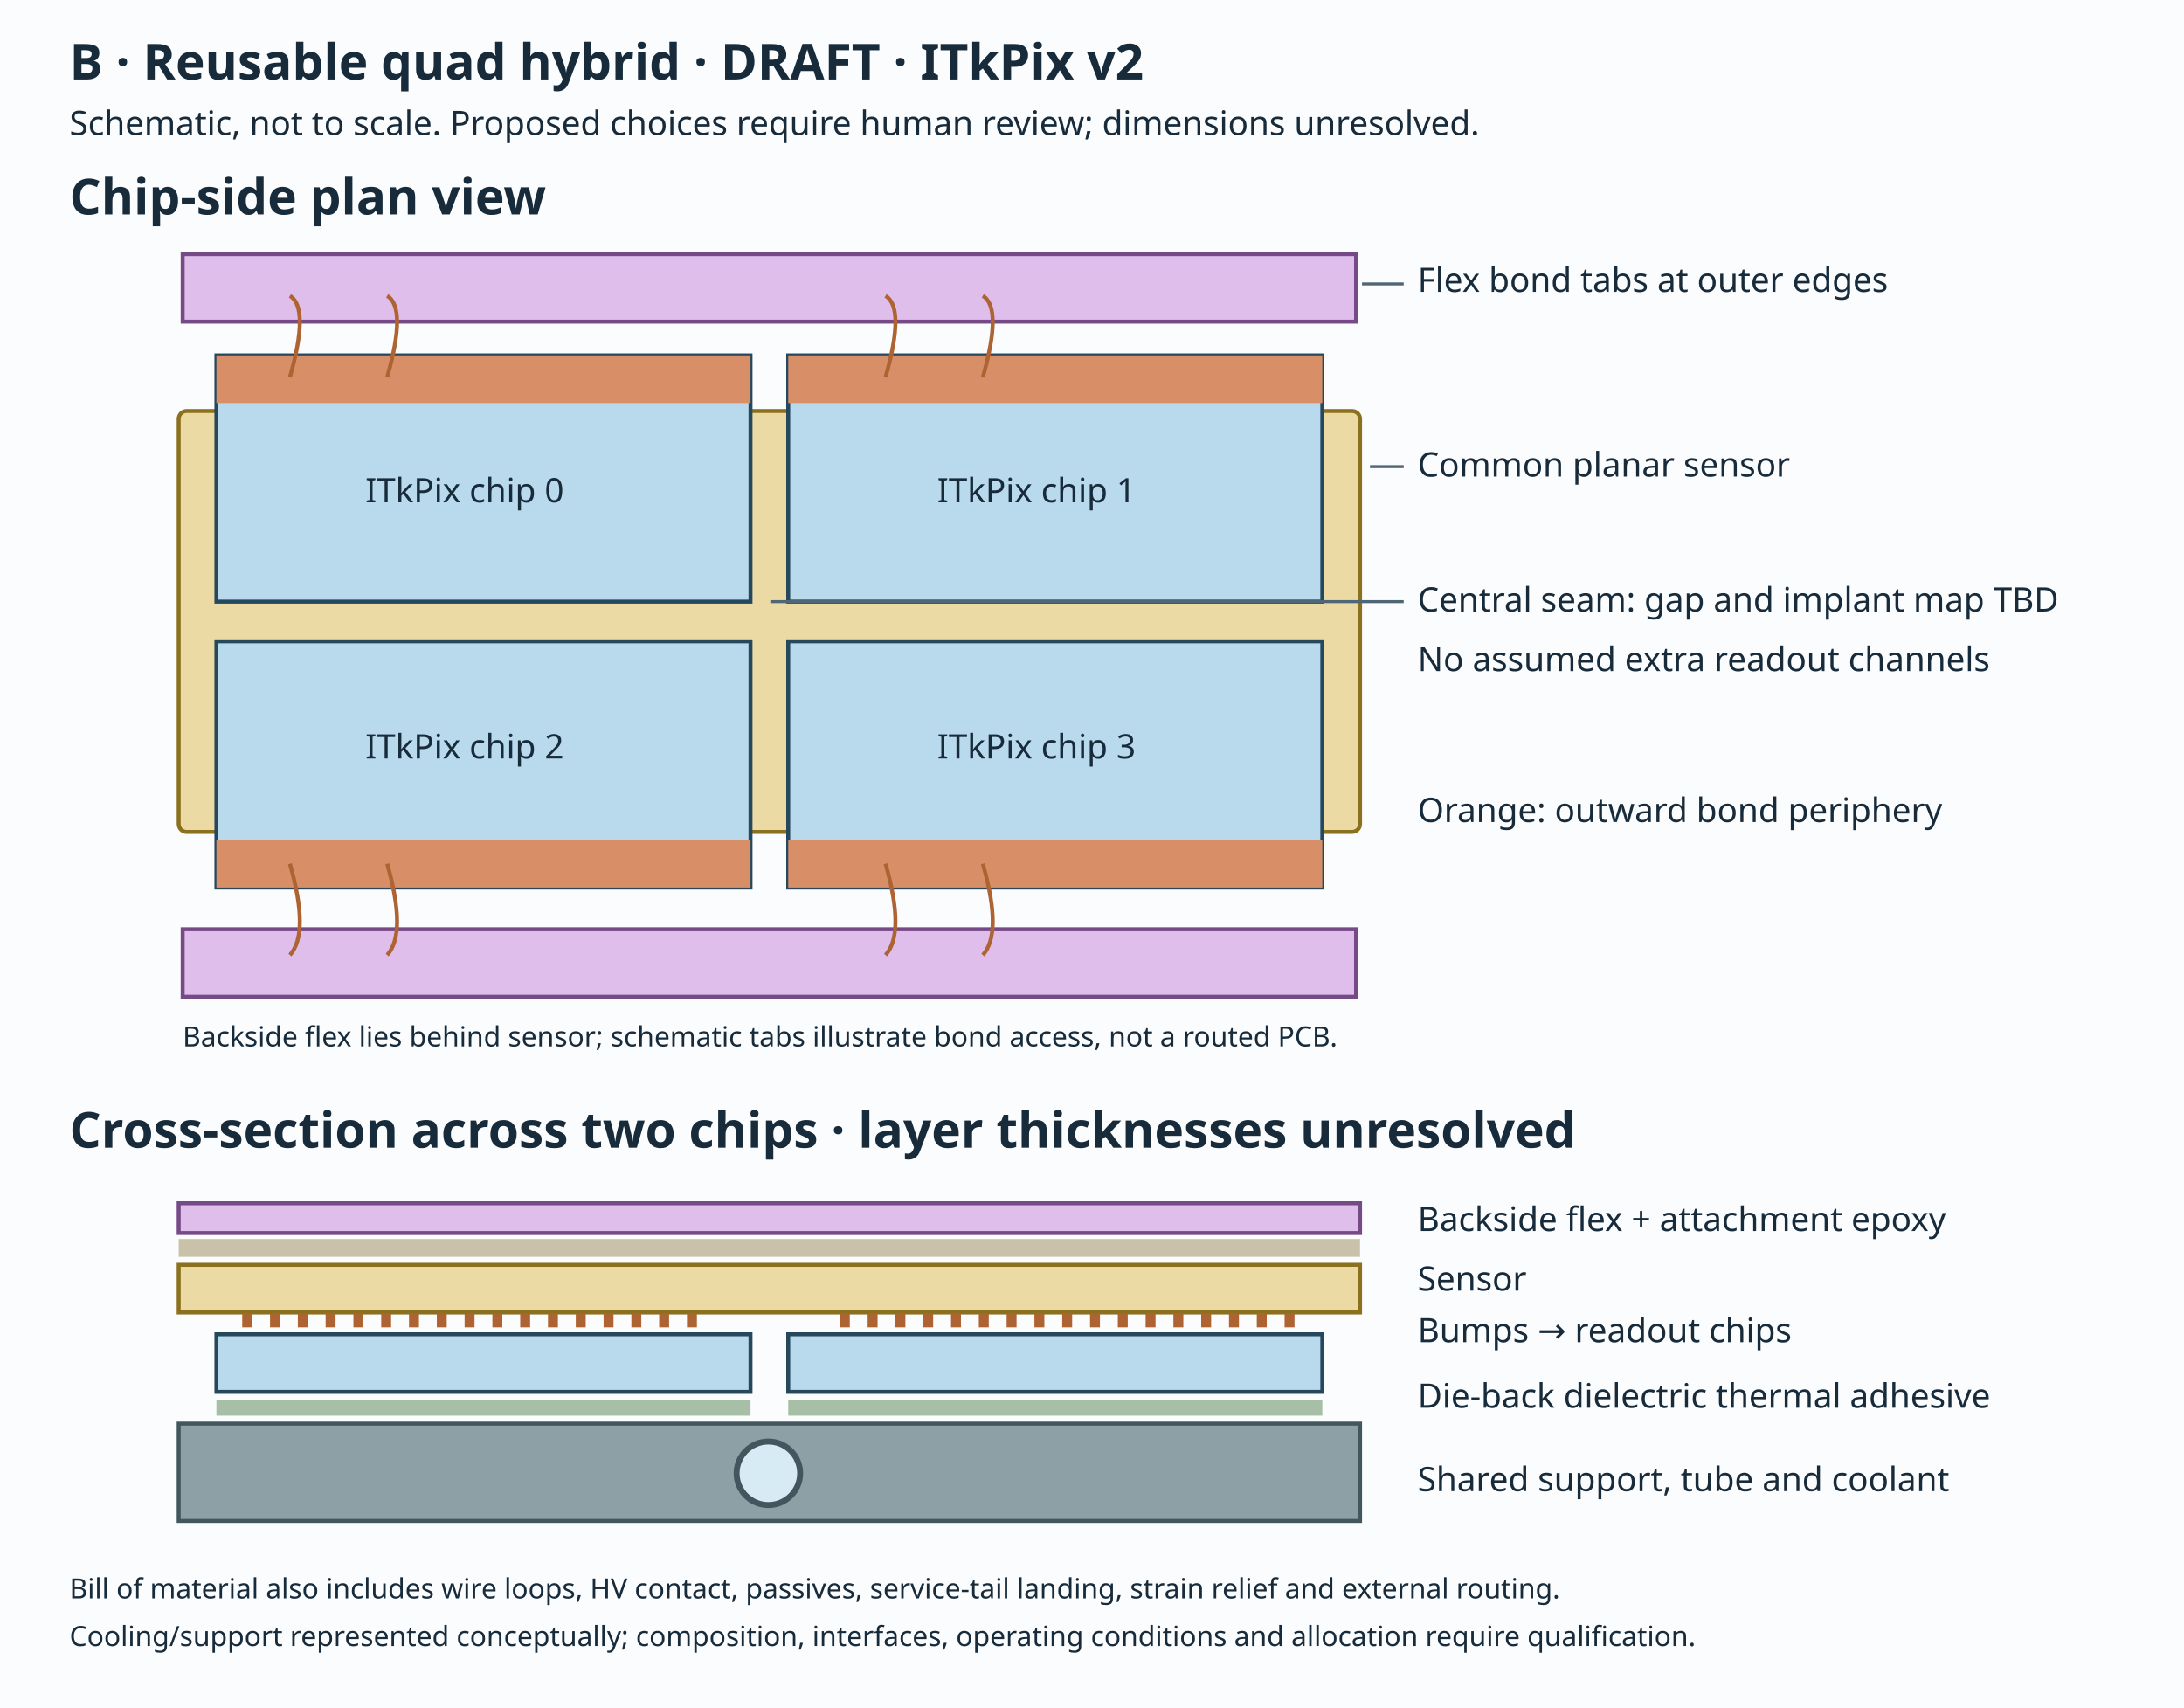
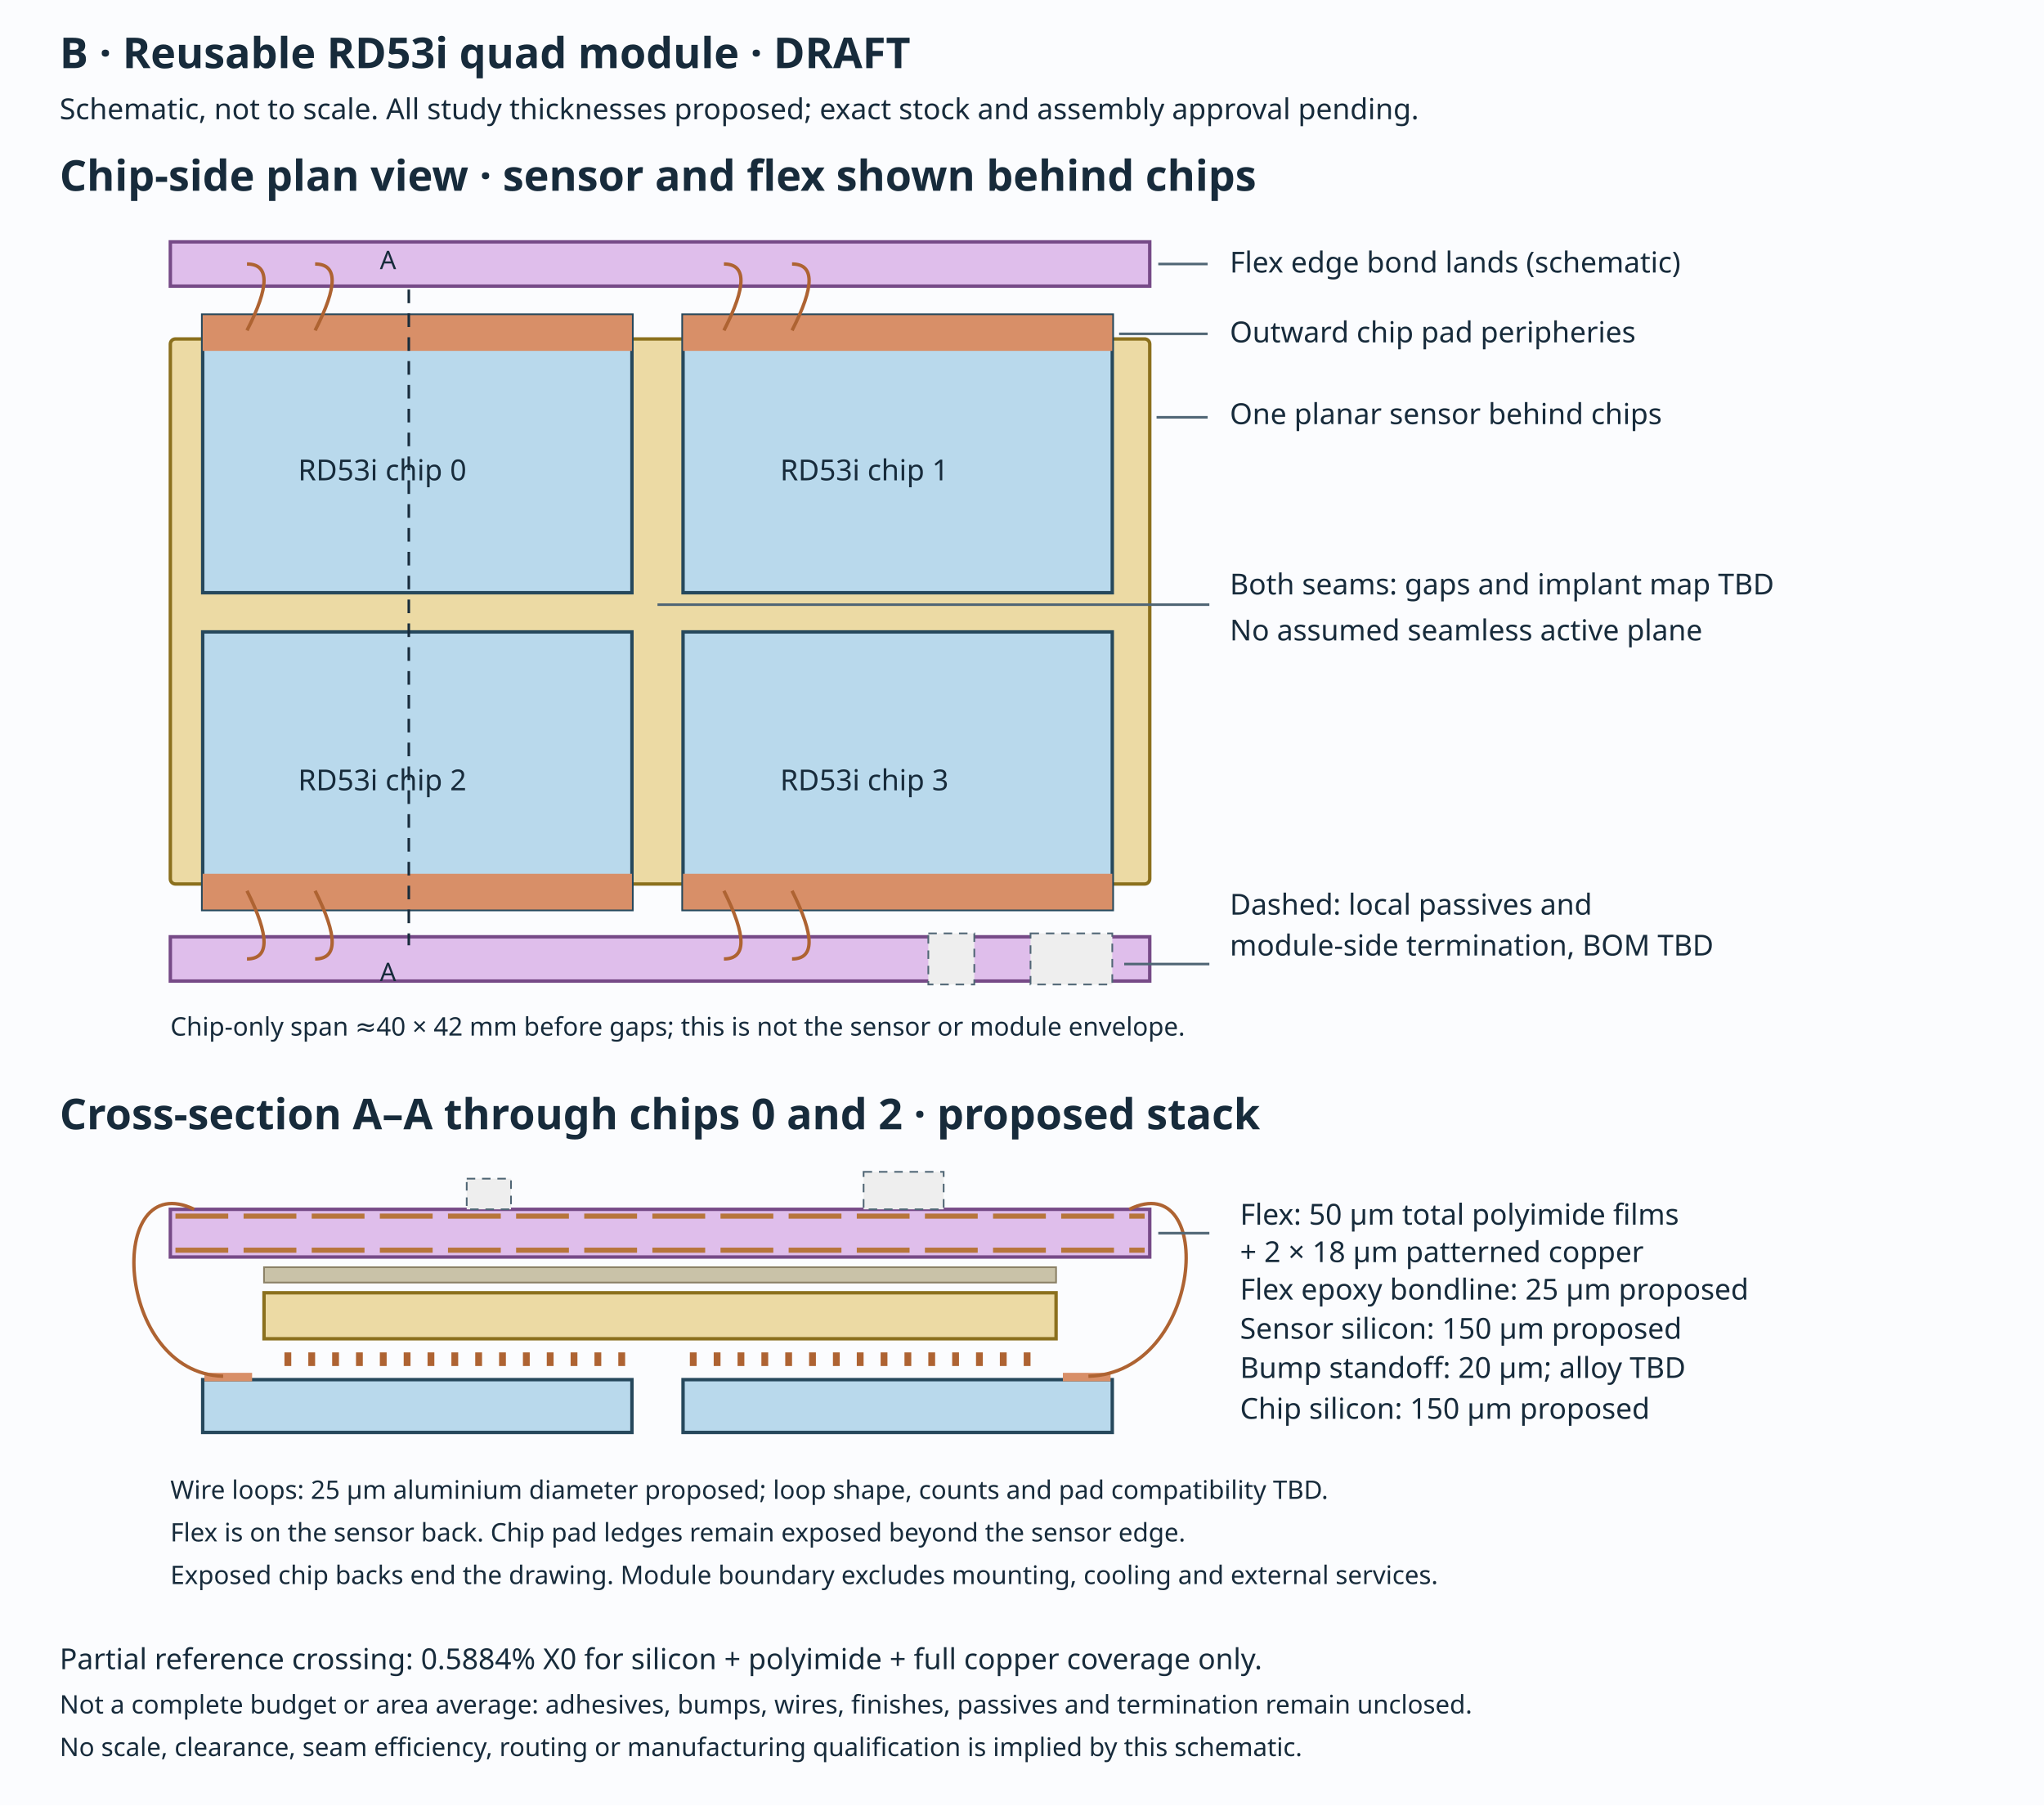
- <svg xmlns="http://www.w3.org/2000/svg" width="1100" height="860" viewBox="0 0 1100 860" role="img" aria-labelledby="title desc">
-   <style>text{font:17px sans-serif;fill:#172b3b}.heading{font-size:25px;font-weight:bold}.small{font-size:14px}.chip{fill:#b9d9ec;stroke:#26485c;stroke-width:2}.sensor{fill:#ecdaa4;stroke:#8b701d;stroke-width:2}.flex{fill:#dfbeeb;stroke:#764a87;stroke-width:2}.bond{stroke:#ae6332;stroke-width:2;fill:none}.line{stroke:#506675;stroke-width:1.5;fill:none}</style>
-   <rect width="1100" height="860" fill="#fbfcfe" />
-   <text x="35" y="40" class="heading">B · Reusable quad hybrid · DRAFT · ITkPix v2</text>
-   <text x="35" y="68">Schematic, not to scale. Proposed choices require human review; dimensions unresolved.</text>
-   <text x="35" y="108" class="heading">Chip-side plan view</text>
-   <rect x="90" y="207" width="595" height="212" rx="4" class="sensor" />
-   <text x="714" y="240">Common planar sensor</text>
-   <path d="M690 235 H707" class="line" />
-   <rect x="92" y="128" width="591" height="34" class="flex" />
-   <rect x="92" y="468" width="591" height="34" class="flex" />
-   <text x="714" y="147">Flex bond tabs at outer edges</text>
-   <path d="M686 143 H707" class="line" />
-   <rect x="109" y="179" width="269" height="124" class="chip" />
-   <rect x="397" y="179" width="269" height="124" class="chip" />
-   <rect x="109" y="323" width="269" height="124" class="chip" />
-   <rect x="397" y="323" width="269" height="124" class="chip" />
-   <rect x="109" y="179" width="269" height="24" fill="#d88f68" />
-   <rect x="397" y="179" width="269" height="24" fill="#d88f68" />
-   <rect x="109" y="423" width="269" height="24" fill="#d88f68" />
-   <rect x="397" y="423" width="269" height="24" fill="#d88f68" />
-   <text x="184" y="253">ITkPix chip 0</text>
-   <text x="472" y="253">ITkPix chip 1</text>
-   <text x="184" y="382">ITkPix chip 2</text>
-   <text x="472" y="382">ITkPix chip 3</text>
-   <path d="M146 190 Q156 155 146 149 M195 190 Q205 155 195 149 M446 190 Q456 155 446 149 M495 190 Q505 155 495 149 M146 435 Q156 470 146 481 M195 435 Q205 470 195 481 M446 435 Q456 470 446 481 M495 435 Q505 470 495 481" class="bond" />
-   <path d="M388 303 H707" class="line" />
-   <text x="714" y="308">Central seam: gap and implant map TBD</text>
-   <text x="714" y="338">No assumed extra readout channels</text>
-   <text x="714" y="414">Orange: outward bond periphery</text>
-   <text x="92" y="527" class="small">Backside flex lies behind sensor; schematic tabs illustrate bond access, not a routed PCB.</text>
-   <text x="35" y="578" class="heading">Cross-section across two chips · layer thicknesses unresolved</text>
-   <rect x="90" y="606" width="595" height="15" class="flex" />
-   <rect x="90" y="624" width="595" height="9" fill="#c9c2a8" />
-   <rect x="90" y="637" width="595" height="24" class="sensor" />
-   <path d="M122 665 H352 M423 665 H653" stroke="#ae6332" stroke-width="7" stroke-dasharray="5 9" />
-   <rect x="109" y="672" width="269" height="29" class="chip" />
-   <rect x="397" y="672" width="269" height="29" class="chip" />
-   <rect x="109" y="705" width="269" height="8" fill="#a7bfa6" />
-   <rect x="397" y="705" width="269" height="8" fill="#a7bfa6" />
-   <rect x="90" y="717" width="595" height="49" fill="#8ca0a6" stroke="#43565e" stroke-width="2" />
-   <circle cx="387" cy="742" r="16" fill="#d7ebf5" stroke="#43565e" stroke-width="3" />
-   <text x="714" y="620">Backside flex + attachment epoxy</text>
-   <text x="714" y="650">Sensor</text>
-   <text x="714" y="676">Bumps → readout chips</text>
-   <text x="714" y="709">Die-back dielectric thermal adhesive</text>
-   <text x="714" y="751">Shared support, tube and coolant</text>
-   <text x="35" y="805" class="small">Bill of material also includes wire loops, HV contact, passives, service-tail landing, strain relief and external routing.</text>
-   <text x="35" y="829" class="small">Cooling/support represented conceptually; composition, interfaces, operating conditions and allocation require qualification.</text>
+ <svg xmlns="http://www.w3.org/2000/svg" width="1200" height="1060" viewBox="0 0 1200 1060" role="img" aria-labelledby="title desc">
+   <style>text{font:17px sans-serif;fill:#172b3b}.heading{font-size:25px;font-weight:bold}.small{font-size:15px}.chip{fill:#b9d9ec;stroke:#26485c;stroke-width:2}.sensor{fill:#ecdaa4;stroke:#8b701d;stroke-width:2}.flex{fill:#dfbeeb;stroke:#764a87;stroke-width:2}.bond{stroke:#ae6332;stroke-width:2;fill:none}.line{stroke:#506675;stroke-width:1.5;fill:none}.pending{fill:#eee;stroke:#506675;stroke-dasharray:5 4}</style>
+   <rect width="1200" height="1060" fill="#fbfcfe" />
+   <text x="35" y="40" class="heading">B · Reusable RD53i quad module · DRAFT</text>
+   <text x="35" y="70">Schematic, not to scale. All study thicknesses proposed; exact stock and assembly approval pending.</text>
+   <text x="35" y="112" class="heading">Chip-side plan view · sensor and flex shown behind chips</text>
+   <rect x="100" y="199" width="575" height="320" rx="3" class="sensor" />
+   <rect x="100" y="142" width="575" height="26" class="flex" />
+   <rect x="100" y="550" width="575" height="26" class="flex" />
+   <rect x="119" y="185" width="252" height="163" class="chip" />
+   <rect x="401" y="185" width="252" height="163" class="chip" />
+   <rect x="119" y="371" width="252" height="163" class="chip" />
+   <rect x="401" y="371" width="252" height="163" class="chip" />
+   <rect x="119" y="185" width="252" height="21" fill="#d88f68" />
+   <rect x="401" y="185" width="252" height="21" fill="#d88f68" />
+   <rect x="119" y="513" width="252" height="21" fill="#d88f68" />
+   <rect x="401" y="513" width="252" height="21" fill="#d88f68" />
+   <text x="175" y="282">RD53i chip 0</text>
+   <text x="458" y="282">RD53i chip 1</text>
+   <text x="175" y="464">RD53i chip 2</text>
+   <text x="458" y="464">RD53i chip 3</text>
+   <path d="M145 194 Q165 155 145 155 M185 194 Q205 155 185 155 M425 194 Q445 155 425 155 M465 194 Q485 155 465 155 M145 523 Q165 563 145 563 M185 523 Q205 563 185 563 M425 523 Q445 563 425 563 M465 523 Q485 563 465 563" class="bond" />
+   <path d="M680 155 H709" class="line" />
+   <text x="722" y="160">Flex edge bond lands (schematic)</text>
+   <path d="M657 196 H709" class="line" />
+   <text x="722" y="201">Outward chip pad peripheries</text>
+   <path d="M679 245 H709" class="line" />
+   <text x="722" y="249">One planar sensor behind chips</text>
+   <path d="M386 355 H710" class="line" />
+   <text x="722" y="349">Both seams: gaps and implant map TBD</text>
+   <text x="722" y="376">No assumed seamless active plane</text>
+   <rect x="545" y="548" width="27" height="30" class="pending" />
+   <rect x="605" y="548" width="48" height="30" class="pending" />
+   <path d="M660 566 H710" class="line" />
+   <text x="722" y="537">Dashed: local passives and</text>
+   <text x="722" y="561">module-side termination, BOM TBD</text>
+   <text x="100" y="608" class="small">Chip-only span ≈40 × 42 mm before gaps; this is not the sensor or module envelope.</text>
+   <path d="M240 170 V555" stroke="#172b3b" stroke-width="1.5" stroke-dasharray="8 6" />
+   <text x="223" y="158" class="small">A</text>
+   <text x="223" y="576" class="small">A</text>
+   <text x="35" y="663" class="heading">Cross-section A–A through chips 0 and 2 · proposed stack</text>
+   <rect x="100" y="710" width="575" height="28" class="flex" />
+   <path d="M103 714 H672 M103 734 H672" stroke="#b7753b" stroke-width="3" stroke-dasharray="31 9" />
+   <rect x="155" y="744" width="465" height="9" fill="#c9c2a8" stroke="#8b8166" />
+   <rect x="155" y="759" width="465" height="27" class="sensor" />
+   <path d="M167 798 H368 M405 798 H608" stroke="#ae6332" stroke-width="8" stroke-dasharray="4 10" />
+   <rect x="119" y="810" width="252" height="31" class="chip" />
+   <rect x="401" y="810" width="252" height="31" class="chip" />
+   <rect x="120" y="806" width="28" height="5" fill="#d88f68" />
+   <rect x="624" y="806" width="28" height="5" fill="#d88f68" />
+   <path d="M131 808 C67 806 62 685 114 710 M639 808 C707 806 714 685 663 710" class="bond" />
+   <rect x="274" y="692" width="26" height="18" class="pending" />
+   <rect x="507" y="688" width="47" height="22" class="pending" />
+   <path d="M680 724 H710" class="line" />
+   <text x="728" y="719">Flex: 50 µm total polyimide films</text>
+   <text x="728" y="741">+ 2 × 18 µm patterned copper</text>
+   <text x="728" y="763">Flex epoxy bondline: 25 µm proposed</text>
+   <text x="728" y="786">Sensor silicon: 150 µm proposed</text>
+   <text x="728" y="809">Bump standoff: 20 µm; alloy TBD</text>
+   <text x="728" y="833">Chip silicon: 150 µm proposed</text>
+   <text x="100" y="880" class="small">Wire loops: 25 µm aluminium diameter proposed; loop shape, counts and pad compatibility TBD.</text>
+   <text x="100" y="905" class="small">Flex is on the sensor back. Chip pad ledges remain exposed beyond the sensor edge.</text>
+   <text x="100" y="930" class="small">Exposed chip backs end the drawing. Module boundary excludes mounting, cooling and external services.</text>
+   <text x="35" y="980">Partial reference crossing: 0.5884% X0 for silicon + polyimide + full copper coverage only.</text>
+   <text x="35" y="1006" class="small">Not a complete budget or area average: adhesives, bumps, wires, finishes, passives and termination remain unclosed.</text>
+   <text x="35" y="1031" class="small">No scale, clearance, seam efficiency, routing or manufacturing qualification is implied by this schematic.</text>
</svg>
